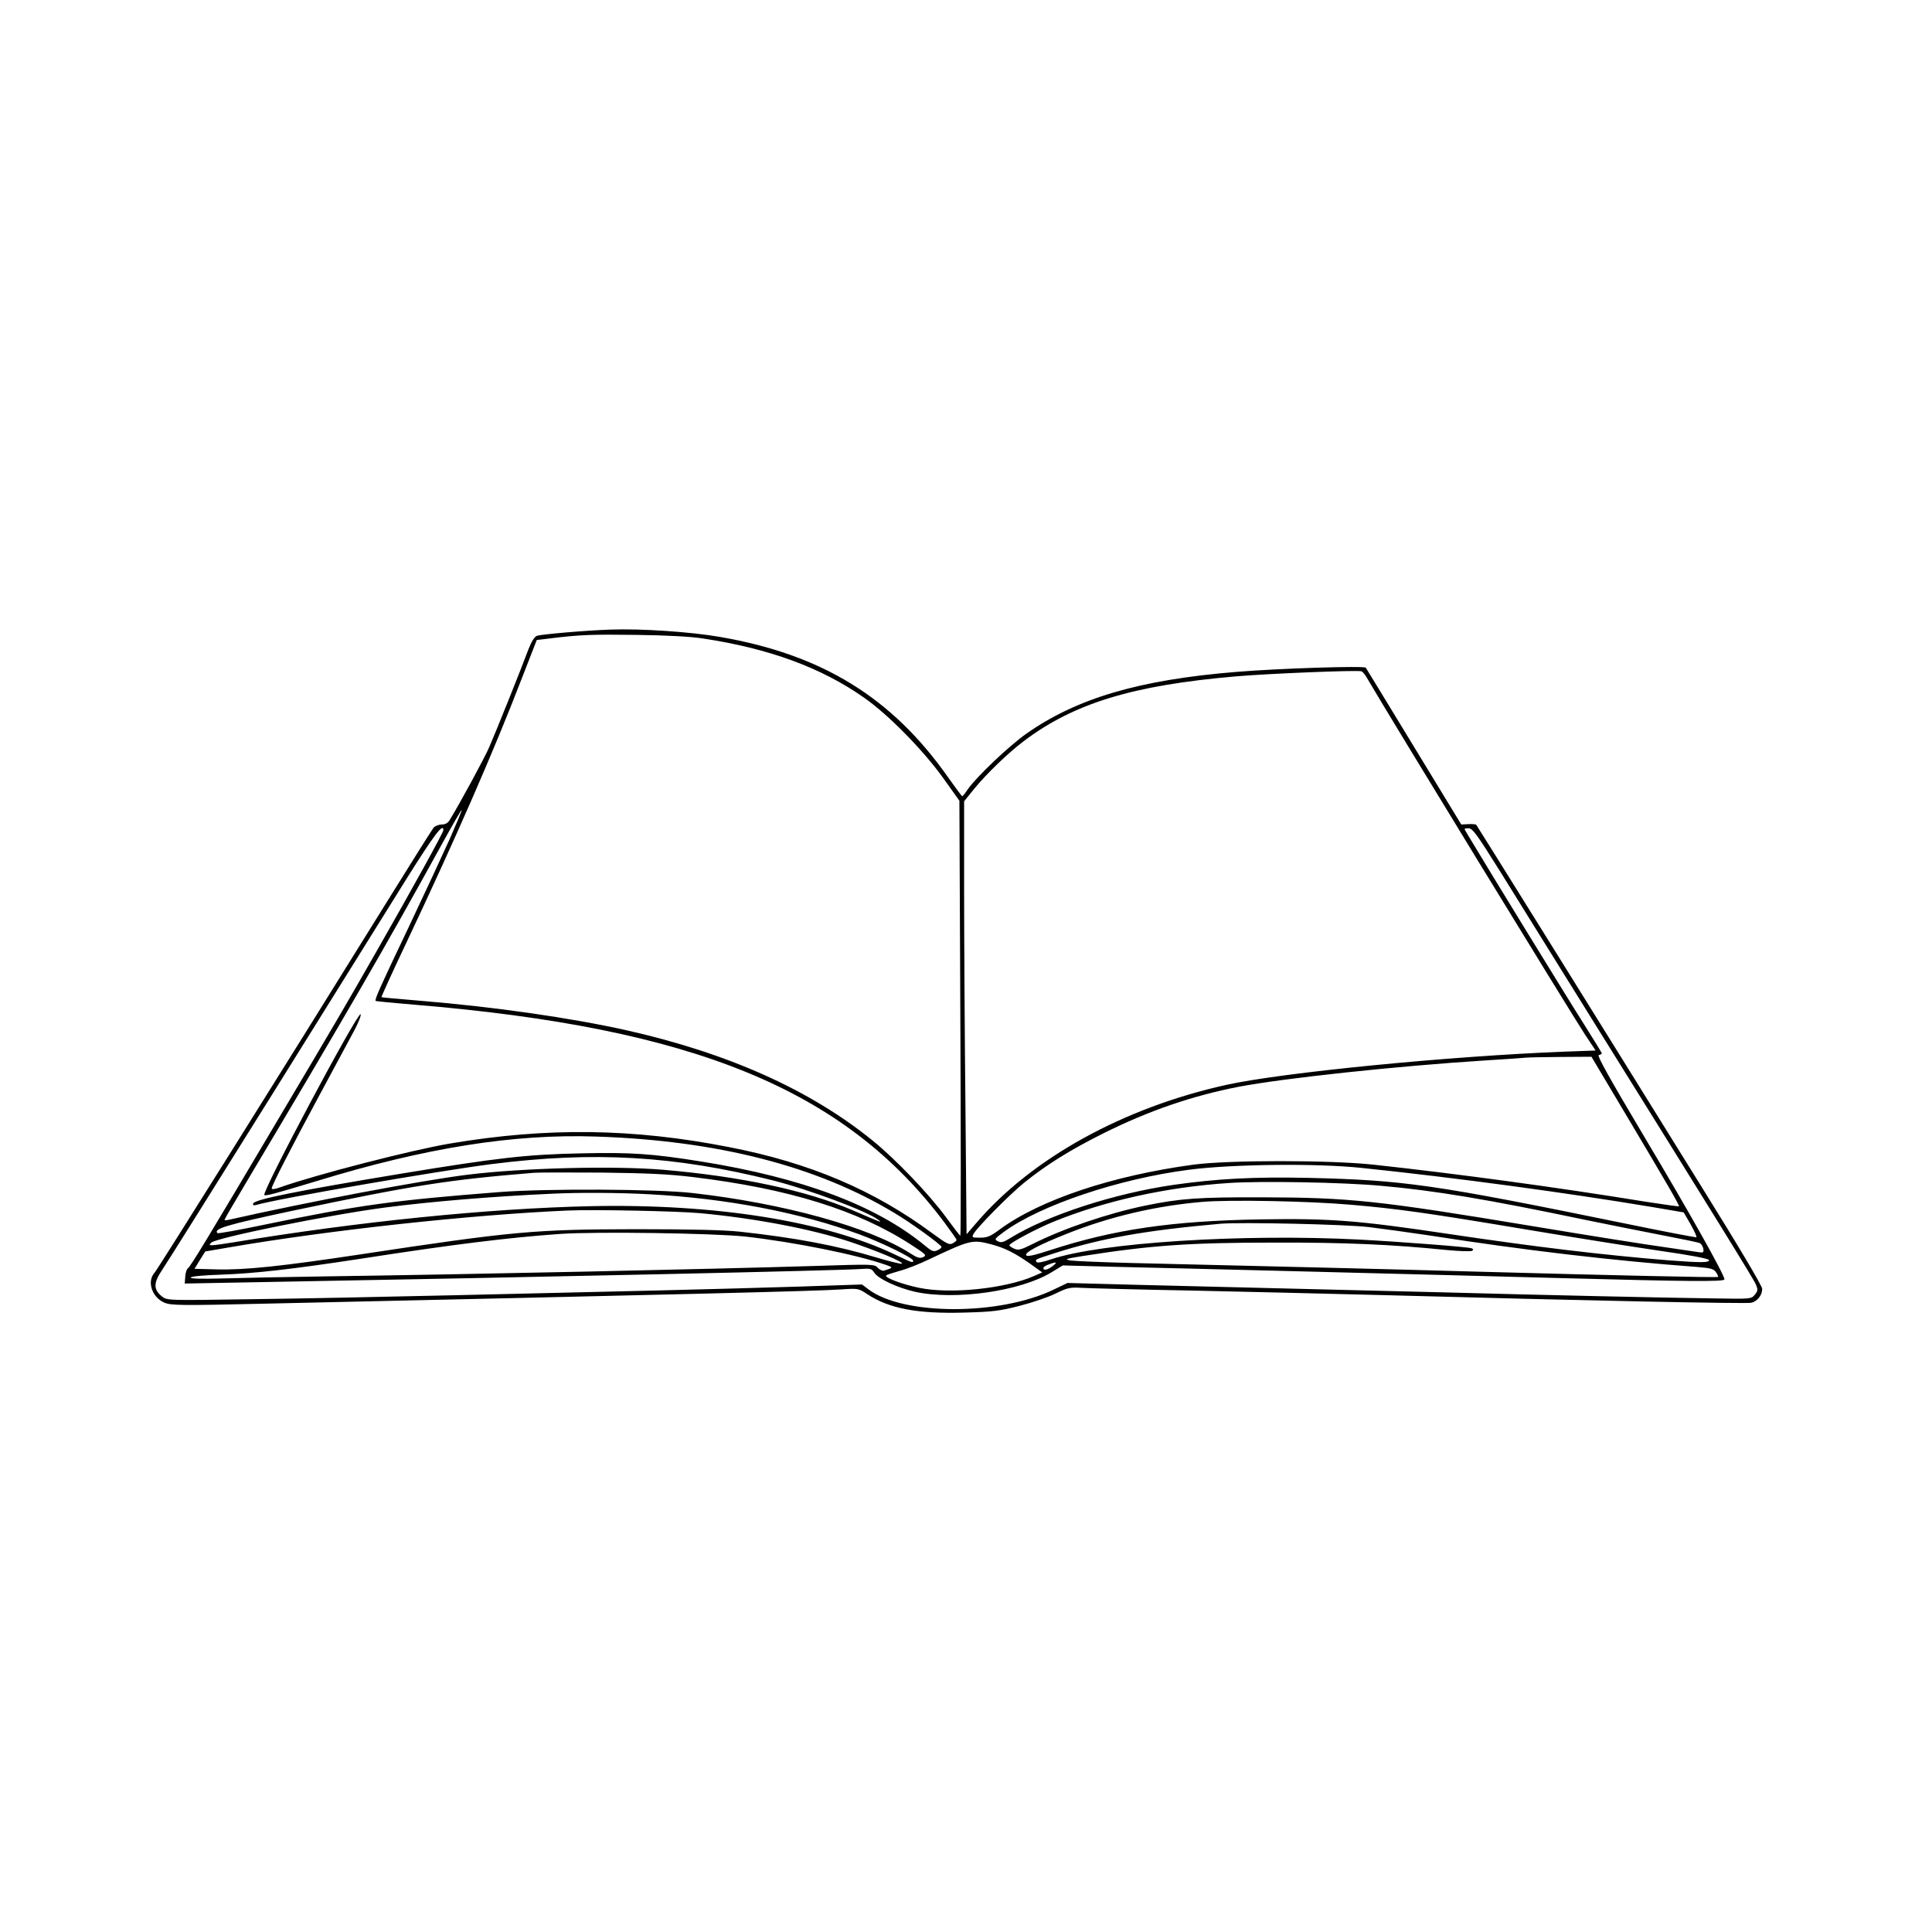
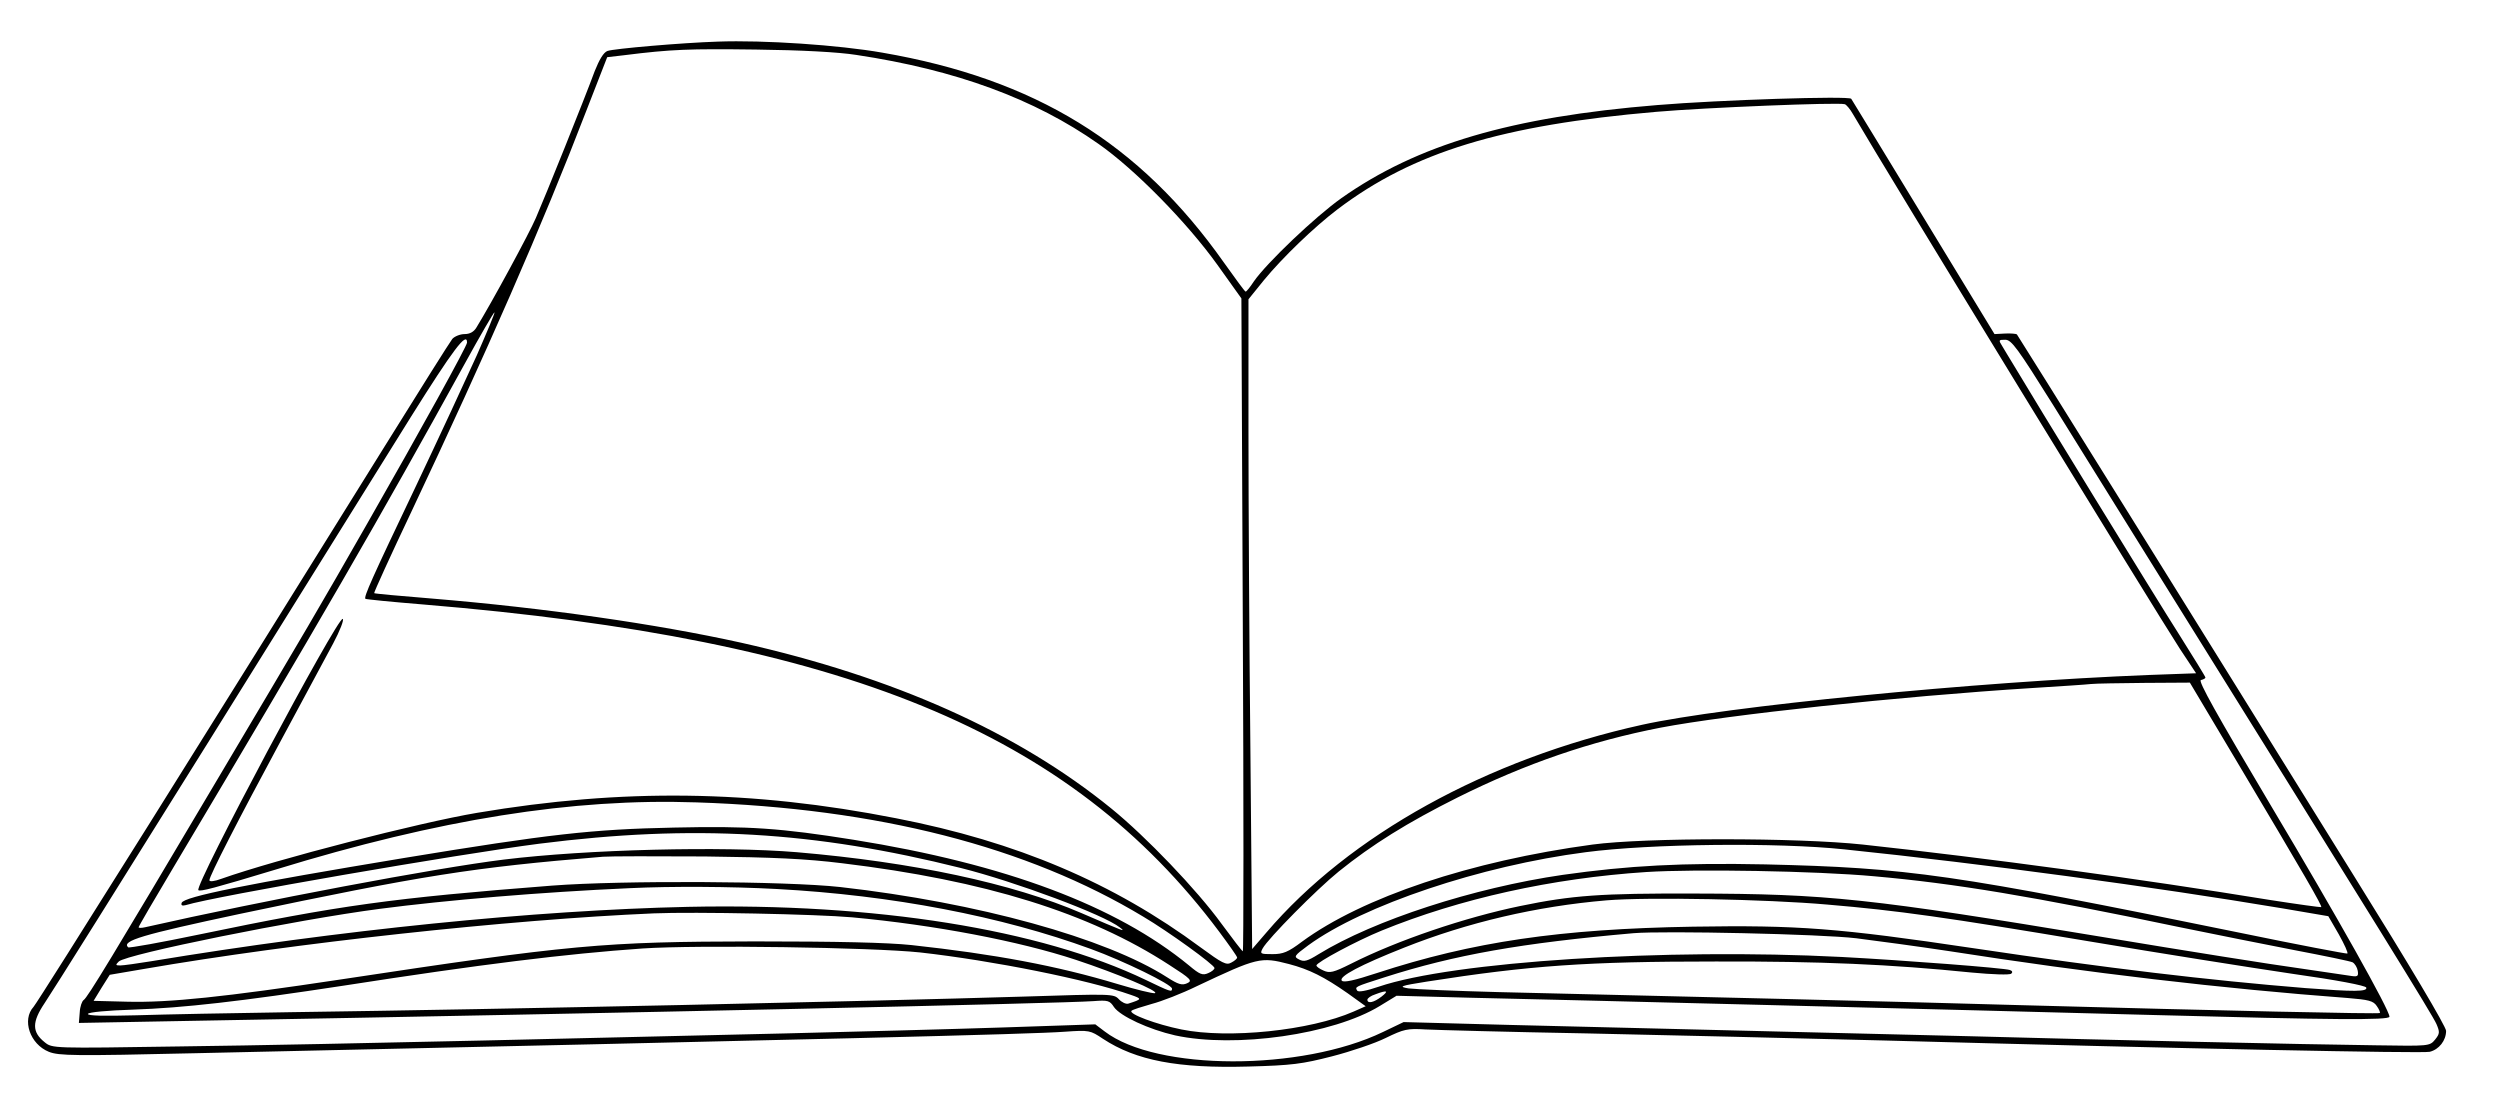
- <svg xmlns="http://www.w3.org/2000/svg" version="1.0" width="1024pt" height="1024pt" viewBox="0 0 1024 1024" preserveAspectRatio="xMidYMid meet">
-   <g transform="translate(0,1024) scale(0.1,-0.1)" fill="#000000" stroke="none">
-     <path d="M3235 6903 c-125 -4 -368 -25 -389 -33 -14 -5 -29 -31 -45 -71 -36 -98 -176 -446 -208 -519 -23 -54 -157 -301 -210 -387 -9 -15 -23 -23 -42 -23 -15 0 -35 -8 -43 -17 -8 -10 -115 -180 -238 -378 -588 -947 -1224 -1962 -1241 -1981 -42 -46 -13 -132 54 -159 35 -14 90 -15 516 -5 2209 49 2954 67 3073 76 86 6 89 5 134 -25 117 -77 265 -105 514 -98 153 4 190 9 295 36 66 17 152 46 190 65 64 31 76 34 140 30 39 -2 295 -9 570 -14 275 -6 748 -17 1050 -25 1064 -29 1900 -46 1927 -40 33 8 58 40 58 74 0 15 -129 232 -324 545 -534 861 -1188 1911 -1192 1915 -2 2 -21 4 -41 3 l-38 -2 -250 411 c-137 226 -253 415 -256 420 -6 11 -468 -4 -684 -22 -518 -42 -849 -140 -1117 -329 -93 -66 -264 -229 -309 -294 -13 -20 -26 -36 -29 -36 -3 0 -37 47 -77 103 -297 421 -667 648 -1206 741 -154 27 -418 45 -582 39z m490 -47 c352 -53 629 -155 855 -314 129 -90 314 -279 420 -427 l85 -119 5 -1153 c3 -634 3 -1153 0 -1153 -3 1 -36 44 -75 97 -87 120 -267 308 -389 407 -332 270 -769 465 -1308 586 -298 66 -694 123 -1093 156 -110 9 -201 17 -203 19 -2 1 58 133 133 291 264 559 461 1009 616 1412 l74 190 60 7 c167 21 230 23 465 20 161 -2 292 -9 355 -19z m3520 -209 c115 -198 1074 -1765 1155 -1889 l57 -86 -166 -6 c-615 -24 -1497 -111 -1791 -176 -547 -121 -1034 -390 -1327 -734 l-50 -58 -6 683 c-4 376 -7 893 -7 1148 l0 464 55 68 c66 80 177 187 260 250 267 202 579 297 1125 344 173 15 642 34 666 27 5 -1 19 -17 29 -35z m-4861 -853 c-37 -82 -134 -291 -216 -464 -156 -327 -183 -388 -177 -395 2 -2 94 -11 204 -20 1486 -123 2283 -450 2811 -1155 35 -47 64 -88 64 -92 0 -4 -9 -12 -21 -18 -17 -10 -32 -2 -107 53 -309 229 -650 374 -1077 457 -509 100 -965 106 -1480 19 -202 -34 -708 -164 -903 -233 -24 -9 -42 -11 -42 -5 0 15 101 212 253 494 77 143 160 297 184 342 24 45 39 84 34 87 -17 11 -525 -943 -510 -958 6 -6 56 7 274 73 580 178 1048 252 1485 237 640 -21 1168 -156 1579 -404 88 -52 251 -170 251 -181 0 -5 -10 -13 -22 -18 -20 -9 -30 -5 -68 27 -257 211 -648 358 -1185 444 -257 41 -369 49 -634 43 -290 -6 -440 -23 -951 -107 -555 -92 -781 -137 -788 -159 -3 -9 2 -11 14 -8 105 32 962 180 1249 217 545 69 970 44 1490 -86 191 -48 505 -165 561 -210 22 -17 17 -15 -136 51 -244 105 -595 180 -1005 215 -264 22 -741 10 -1035 -26 -243 -30 -847 -144 -1267 -239 -13 -3 -23 -3 -23 0 0 3 56 99 124 213 507 851 734 1243 1026 1774 57 104 105 186 107 185 2 -2 -27 -71 -63 -153z m-34 46 c0 -12 -162 -306 -353 -640 -169 -296 -210 -366 -533 -910 -369 -623 -455 -764 -468 -772 -6 -4 -13 -23 -14 -44 l-3 -37 378 7 c1566 28 3095 62 3205 70 52 4 58 2 73 -21 22 -32 123 -79 216 -100 212 -46 558 3 723 104 l59 36 261 -7 c144 -3 621 -15 1061 -26 440 -11 1048 -27 1350 -35 632 -17 835 -19 835 -6 0 24 -184 352 -419 746 -192 323 -258 441 -247 443 9 2 16 6 16 9 0 3 -42 71 -93 152 -78 122 -522 846 -590 961 -12 19 -27 45 -35 58 -13 21 -13 22 11 22 22 0 43 -29 170 -232 79 -128 265 -426 412 -663 732 -1175 929 -1493 941 -1522 12 -28 12 -34 -5 -55 -19 -23 -21 -23 -208 -20 -247 3 -962 19 -1433 32 -206 5 -573 14 -815 20 -242 6 -608 15 -813 20 l-374 10 -73 -35 c-288 -139 -800 -138 -983 2 l-33 25 -327 -11 c-180 -6 -525 -15 -767 -21 -242 -6 -721 -17 -1065 -25 -344 -8 -827 -18 -1075 -21 -450 -7 -450 -7 -477 15 -45 36 -45 71 0 138 22 32 284 450 582 928 298 479 619 993 712 1143 148 236 198 303 198 262z m6247 -1473 c246 -413 306 -517 302 -521 -2 -1 -83 10 -179 25 -460 75 -998 148 -1440 196 -232 25 -769 25 -955 0 -430 -58 -812 -186 -1026 -343 -49 -37 -67 -44 -104 -44 -43 0 -45 1 -35 20 19 35 191 209 269 272 118 95 241 172 421 262 239 119 469 198 716 246 236 45 837 110 1314 140 96 6 189 12 205 14 17 2 102 3 190 4 l160 1 162 -272z m-1382 -317 c501 -52 1090 -132 1545 -208 l164 -28 37 -64 c20 -36 34 -66 30 -68 -4 -1 -174 31 -377 73 -1017 208 -1173 230 -1679 242 -290 6 -483 -4 -715 -37 -316 -46 -666 -160 -862 -280 -40 -25 -52 -28 -69 -19 -20 10 -18 13 32 50 195 142 609 281 980 329 228 30 677 35 914 10z m-3540 -49 c505 -61 872 -175 1155 -359 78 -50 83 -56 63 -65 -18 -8 -31 -4 -70 21 -217 139 -669 264 -1155 319 -190 21 -770 24 -1018 5 -565 -44 -748 -69 -1248 -173 -134 -28 -246 -48 -249 -45 -24 23 47 44 394 118 647 136 820 164 1283 202 25 2 187 2 360 1 241 -3 355 -8 485 -24z m3645 -46 c283 -25 560 -71 1080 -180 118 -24 301 -61 405 -81 105 -20 197 -39 205 -43 8 -5 16 -18 18 -30 3 -20 0 -22 -30 -17 -18 3 -100 15 -183 27 -82 11 -391 60 -685 109 -826 137 -975 153 -1445 154 -329 1 -431 -6 -615 -44 -194 -40 -434 -121 -598 -204 -62 -31 -75 -34 -97 -24 -14 6 -25 14 -25 18 0 11 142 87 230 123 277 113 601 185 935 207 171 11 598 4 805 -15z m-3875 -45 c406 -22 792 -96 1109 -212 115 -42 286 -125 286 -140 0 -13 -6 -11 -93 31 -373 179 -955 272 -1617 258 -542 -12 -1232 -82 -1895 -192 -49 -8 -99 -15 -110 -15 -17 0 -17 2 -5 14 28 26 624 147 922 186 237 31 570 59 883 73 146 7 354 6 520 -3z m3710 -55 c249 -21 418 -45 925 -130 250 -42 572 -93 714 -114 163 -23 261 -42 264 -49 5 -15 -42 -15 -214 -2 -345 28 -699 70 -1174 141 -476 71 -620 82 -990 76 -470 -8 -777 -53 -1117 -164 -79 -26 -116 -34 -123 -27 -14 14 66 56 220 117 224 89 467 146 715 167 144 12 565 4 780 -15z m-3445 -45 c292 -27 590 -84 790 -150 145 -48 300 -113 279 -118 -9 -1 -67 13 -130 32 -215 65 -436 106 -729 138 -85 9 -263 13 -555 13 -535 -1 -646 -11 -1465 -135 -405 -61 -602 -82 -752 -78 l-117 3 28 46 29 46 123 21 c526 91 1286 174 1799 196 142 6 578 -3 700 -14z m3547 -74 c72 -9 219 -29 325 -45 499 -78 969 -133 1411 -166 73 -6 90 -10 102 -28 8 -11 13 -23 11 -25 -4 -4 -547 8 -1276 28 -339 10 -1192 31 -1840 46 -151 4 -293 10 -315 13 -36 6 -30 9 65 24 364 57 565 71 1020 71 370 1 618 -10 904 -39 74 -7 135 -9 140 -4 6 5 4 10 -5 13 -20 7 -369 34 -594 46 -621 32 -1373 -16 -1635 -105 -44 -15 -72 -20 -76 -14 -8 14 -10 13 96 47 250 80 484 121 880 156 108 9 662 -3 787 -18z m-3307 -50 c258 -29 592 -96 745 -150 40 -14 40 -15 -10 -31 -8 -2 -23 5 -33 16 -18 19 -26 19 -338 9 -559 -17 -1801 -44 -2584 -55 -206 -3 -453 -8 -549 -11 -115 -3 -172 -2 -170 5 3 6 67 12 159 15 178 6 380 29 746 85 483 75 782 112 1054 131 194 13 809 4 980 -14z m1303 -41 c72 -19 124 -45 207 -103 l64 -46 -43 -19 c-153 -67 -442 -97 -608 -63 -89 18 -188 55 -176 66 4 4 36 14 71 24 35 9 107 37 160 63 214 101 225 104 325 78z m327 -115 c-27 -21 -50 -26 -50 -11 0 5 12 14 28 19 42 16 49 13 22 -8z" />
+ <svg xmlns="http://www.w3.org/2000/svg" version="1.0" id="레이어_1" x="0px" y="0px" viewBox="0 0 883 395" style="enable-background:new 0 0 883 395;" xml:space="preserve">
+   <g transform="translate(0,1024) scale(0.1,-0.1)">
+     <path d="M2534.6,10093c-125-4-368-25-389-33c-14-5-29-31-45-71c-36-98-176-446-208-519c-23-54-157-301-210-387c-9-15-23-23-42-23   c-15,0-35-8-43-17c-8-10-115-180-238-378c-588-947-1224-1962-1241-1981c-42-46-13-132,54-159c35-14,90-15,516-5   c2209,49,2954,67,3073,76c86,6,89,5,134-25c117-77,265-105,514-98c153,4,190,9,295,36c66,17,152,46,190,65c64,31,76,34,140,30   c39-2,295-9,570-14c275-6,748-17,1050-25c1064-29,1900-46,1927-40c33,8,58,40,58,74c0,15-129,232-324,545   c-534,861-1188,1911-1192,1915c-2,2-21,4-41,3l-38-2l-250,411c-137,226-253,415-256,420c-6,11-468-4-684-22   c-518-42-849-140-1117-329c-93-66-264-229-309-294c-13-20-26-36-29-36s-37,47-77,103c-297,421-667,648-1206,741   C2962.6,10081,2698.6,10099,2534.6,10093z M3024.6,10046c352-53,629-155,855-314c129-90,314-279,420-427l85-119l5-1153   c3-634,3-1153,0-1153c-3,1-36,44-75,97c-87,120-267,308-389,407c-332,270-769,465-1308,586c-298,66-694,123-1093,156   c-110,9-201,17-203,19c-2,1,58,133,133,291c264,559,461,1009,616,1412l74,190l60,7c167,21,230,23,465,20   C2830.6,10063,2961.6,10056,3024.6,10046z M6544.6,9837c115-198,1074-1765,1155-1889l57-86l-166-6c-615-24-1497-111-1791-176   c-547-121-1034-390-1327-734l-50-58l-6,683c-4,376-7,893-7,1148v464l55,68c66,80,177,187,260,250c267,202,579,297,1125,344   c173,15,642,34,666,27C6520.6,9871,6534.6,9855,6544.6,9837z M1683.6,8984c-37-82-134-291-216-464c-156-327-183-388-177-395   c2-2,94-11,204-20c1486-123,2283-450,2811-1155c35-47,64-88,64-92s-9-12-21-18c-17-10-32-2-107,53c-309,229-650,374-1077,457   c-509,100-965,106-1480,19c-202-34-708-164-903-233c-24-9-42-11-42-5c0,15,101,212,253,494c77,143,160,297,184,342s39,84,34,87   c-17,11-525-943-510-958c6-6,56,7,274,73c580,178,1048,252,1485,237c640-21,1168-156,1579-404c88-52,251-170,251-181   c0-5-10-13-22-18c-20-9-30-5-68,27c-257,211-648,358-1185,444c-257,41-369,49-634,43c-290-6-440-23-951-107   c-555-92-781-137-788-159c-3-9,2-11,14-8c105,32,962,180,1249,217c545,69,970,44,1490-86c191-48,505-165,561-210   c22-17,17-15-136,51c-244,105-595,180-1005,215c-264,22-741,10-1035-26c-243-30-847-144-1267-239c-13-3-23-3-23,0s56,99,124,213   c507,851,734,1243,1026,1774c57,104,105,186,107,185C1748.6,9135,1719.6,9066,1683.6,8984z M1649.6,9030c0-12-162-306-353-640   c-169-296-210-366-533-910c-369-623-455-764-468-772c-6-4-13-23-14-44l-3-37l378,7c1566,28,3095,62,3205,70c52,4,58,2,73-21   c22-32,123-79,216-100c212-46,558,3,723,104l59,36l261-7c144-3,621-15,1061-26s1048-27,1350-35c632-17,835-19,835-6   c0,24-184,352-419,746c-192,323-258,441-247,443c9,2,16,6,16,9s-42,71-93,152c-78,122-522,846-590,961c-12,19-27,45-35,58   c-13,21-13,22,11,22c22,0,43-29,170-232c79-128,265-426,412-663c732-1175,929-1493,941-1522c12-28,12-34-5-55c-19-23-21-23-208-20   c-247,3-962,19-1433,32c-206,5-573,14-815,20s-608,15-813,20l-374,10l-73-35c-288-139-800-138-983,2l-33,25l-327-11   c-180-6-525-15-767-21s-721-17-1065-25s-827-18-1075-21c-450-7-450-7-477,15c-45,36-45,71,0,138c22,32,284,450,582,928   c298,479,619,993,712,1143C1599.6,9004,1649.6,9071,1649.6,9030z M7896.6,7557c246-413,306-517,302-521c-2-1-83,10-179,25   c-460,75-998,148-1440,196c-232,25-769,25-955,0c-430-58-812-186-1026-343c-49-37-67-44-104-44c-43,0-45,1-35,20   c19,35,191,209,269,272c118,95,241,172,421,262c239,119,469,198,716,246c236,45,837,110,1314,140c96,6,189,12,205,14   c17,2,102,3,190,4l160,1L7896.6,7557z M6514.6,7240c501-52,1090-132,1545-208l164-28l37-64c20-36,34-66,30-68c-4-1-174,31-377,73   c-1017,208-1173,230-1679,242c-290,6-483-4-715-37c-316-46-666-160-862-280c-40-25-52-28-69-19c-20,10-18,13,32,50   c195,142,609,281,980,329C5828.6,7260,6277.6,7265,6514.6,7240z M2974.6,7191c505-61,872-175,1155-359c78-50,83-56,63-65   c-18-8-31-4-70,21c-217,139-669,264-1155,319c-190,21-770,24-1018,5c-565-44-748-69-1248-173c-134-28-246-48-249-45   c-24,23,47,44,394,118c647,136,820,164,1283,202c25,2,187,2,360,1C2730.6,7212,2844.6,7207,2974.6,7191z M6619.6,7145   c283-25,560-71,1080-180c118-24,301-61,405-81c105-20,197-39,205-43c8-5,16-18,18-30c3-20,0-22-30-17c-18,3-100,15-183,27   c-82,11-391,60-685,109c-826,137-975,153-1445,154c-329,1-431-6-615-44c-194-40-434-121-598-204c-62-31-75-34-97-24   c-14,6-25,14-25,18c0,11,142,87,230,123c277,113,601,185,935,207C5985.6,7171,6412.6,7164,6619.6,7145z M2744.6,7100   c406-22,792-96,1109-212c115-42,286-125,286-140c0-13-6-11-93,31c-373,179-955,272-1617,258c-542-12-1232-82-1895-192   c-49-8-99-15-110-15c-17,0-17,2-5,14c28,26,624,147,922,186c237,31,570,59,883,73C2370.6,7110,2578.6,7109,2744.6,7100z    M6454.6,7045c249-21,418-45,925-130c250-42,572-93,714-114c163-23,261-42,264-49c5-15-42-15-214-2c-345,28-699,70-1174,141   c-476,71-620,82-990,76c-470-8-777-53-1117-164c-79-26-116-34-123-27c-14,14,66,56,220,117c224,89,467,146,715,167   C5818.6,7072,6239.6,7064,6454.6,7045z M3009.6,7000c292-27,590-84,790-150c145-48,300-113,279-118c-9-1-67,13-130,32   c-215,65-436,106-729,138c-85,9-263,13-555,13c-535-1-646-11-1465-135c-405-61-602-82-752-78l-117,3l28,46l29,46l123,21   c526,91,1286,174,1799,196C2451.6,7020,2887.6,7011,3009.6,7000z M6556.6,6926c72-9,219-29,325-45c499-78,969-133,1411-166   c73-6,90-10,102-28c8-11,13-23,11-25c-4-4-547,8-1276,28c-339,10-1192,31-1840,46c-151,4-293,10-315,13c-36,6-30,9,65,24   c364,57,565,71,1020,71c370,1,618-10,904-39c74-7,135-9,140-4c6,5,4,10-5,13c-20,7-369,34-594,46c-621,32-1373-16-1635-105   c-44-15-72-20-76-14c-8,14-10,13,96,47c250,80,484,121,880,156C5877.6,6953,6431.6,6941,6556.6,6926z M3249.6,6876   c258-29,592-96,745-150c40-14,40-15-10-31c-8-2-23,5-33,16c-18,19-26,19-338,9c-559-17-1801-44-2584-55c-206-3-453-8-549-11   c-115-3-172-2-170,5c3,6,67,12,159,15c178,6,380,29,746,85c483,75,782,112,1054,131C2463.6,6903,3078.6,6894,3249.6,6876z    M4552.6,6835c72-19,124-45,207-103l64-46l-43-19c-153-67-442-97-608-63c-89,18-188,55-176,66c4,4,36,14,71,24c35,9,107,37,160,63   C4441.6,6858,4452.6,6861,4552.6,6835z M4879.6,6720c-27-21-50-26-50-11c0,5,12,14,28,19C4899.6,6744,4906.6,6741,4879.6,6720z" />
  </g>
</svg>
